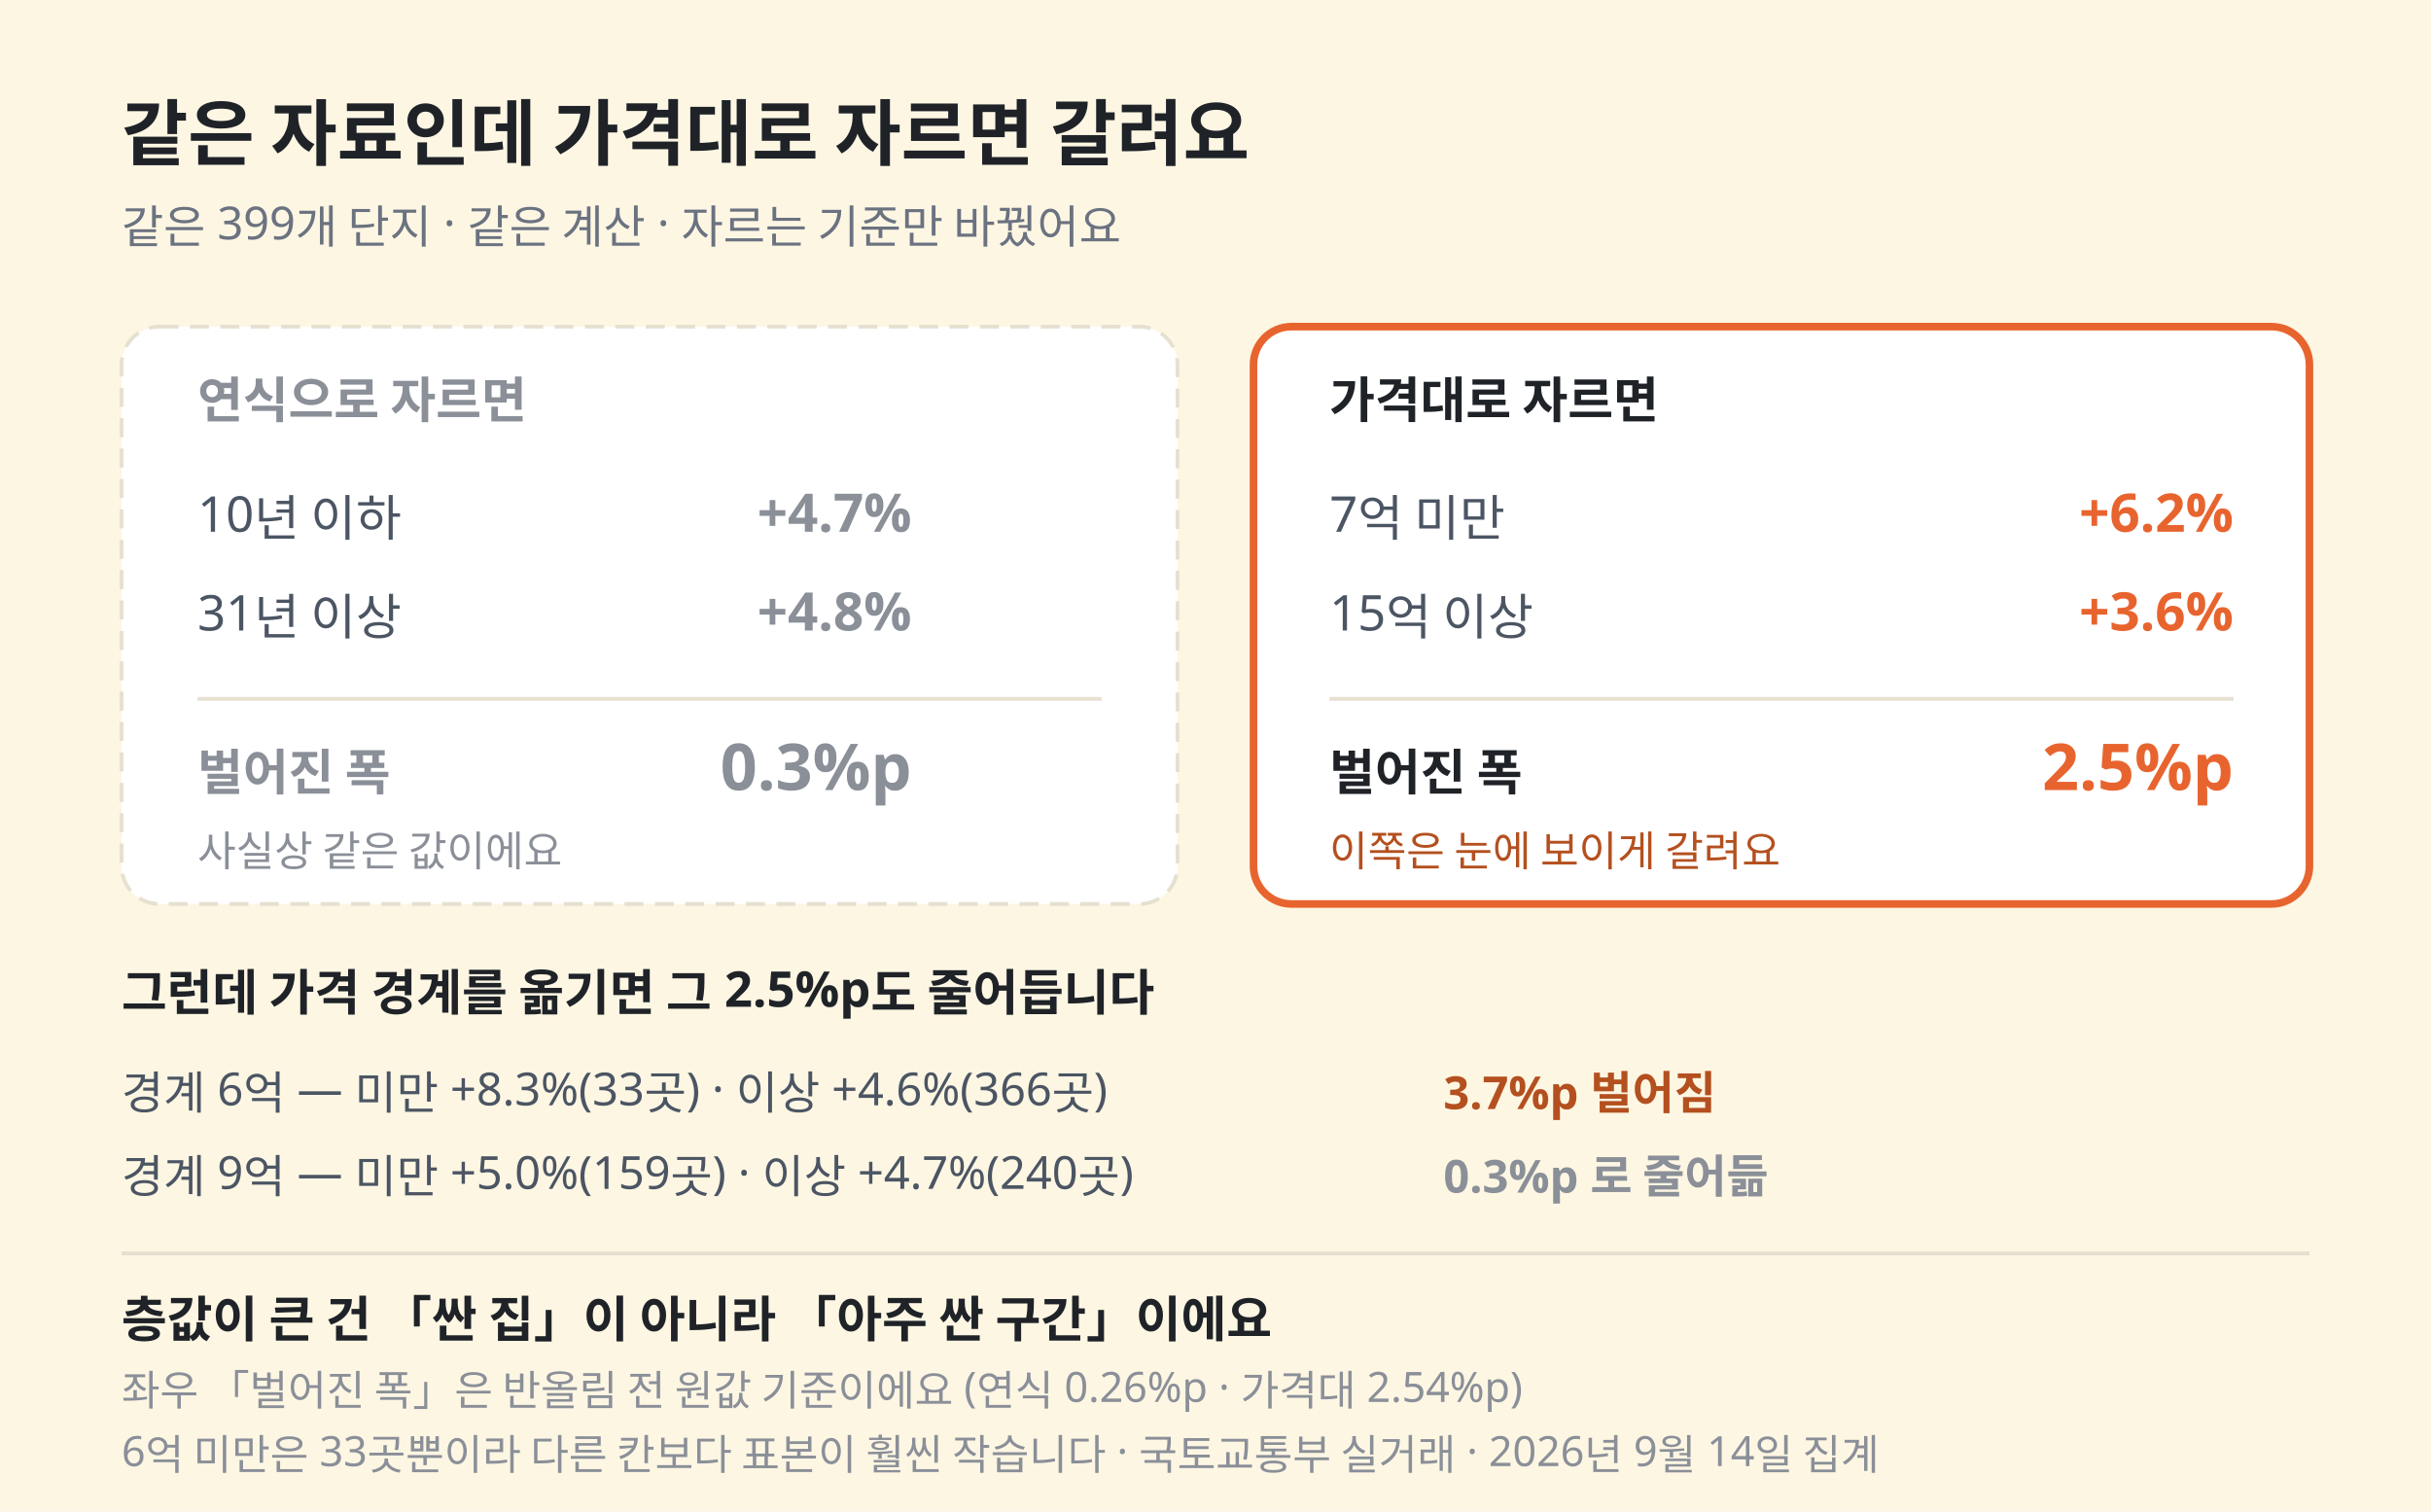
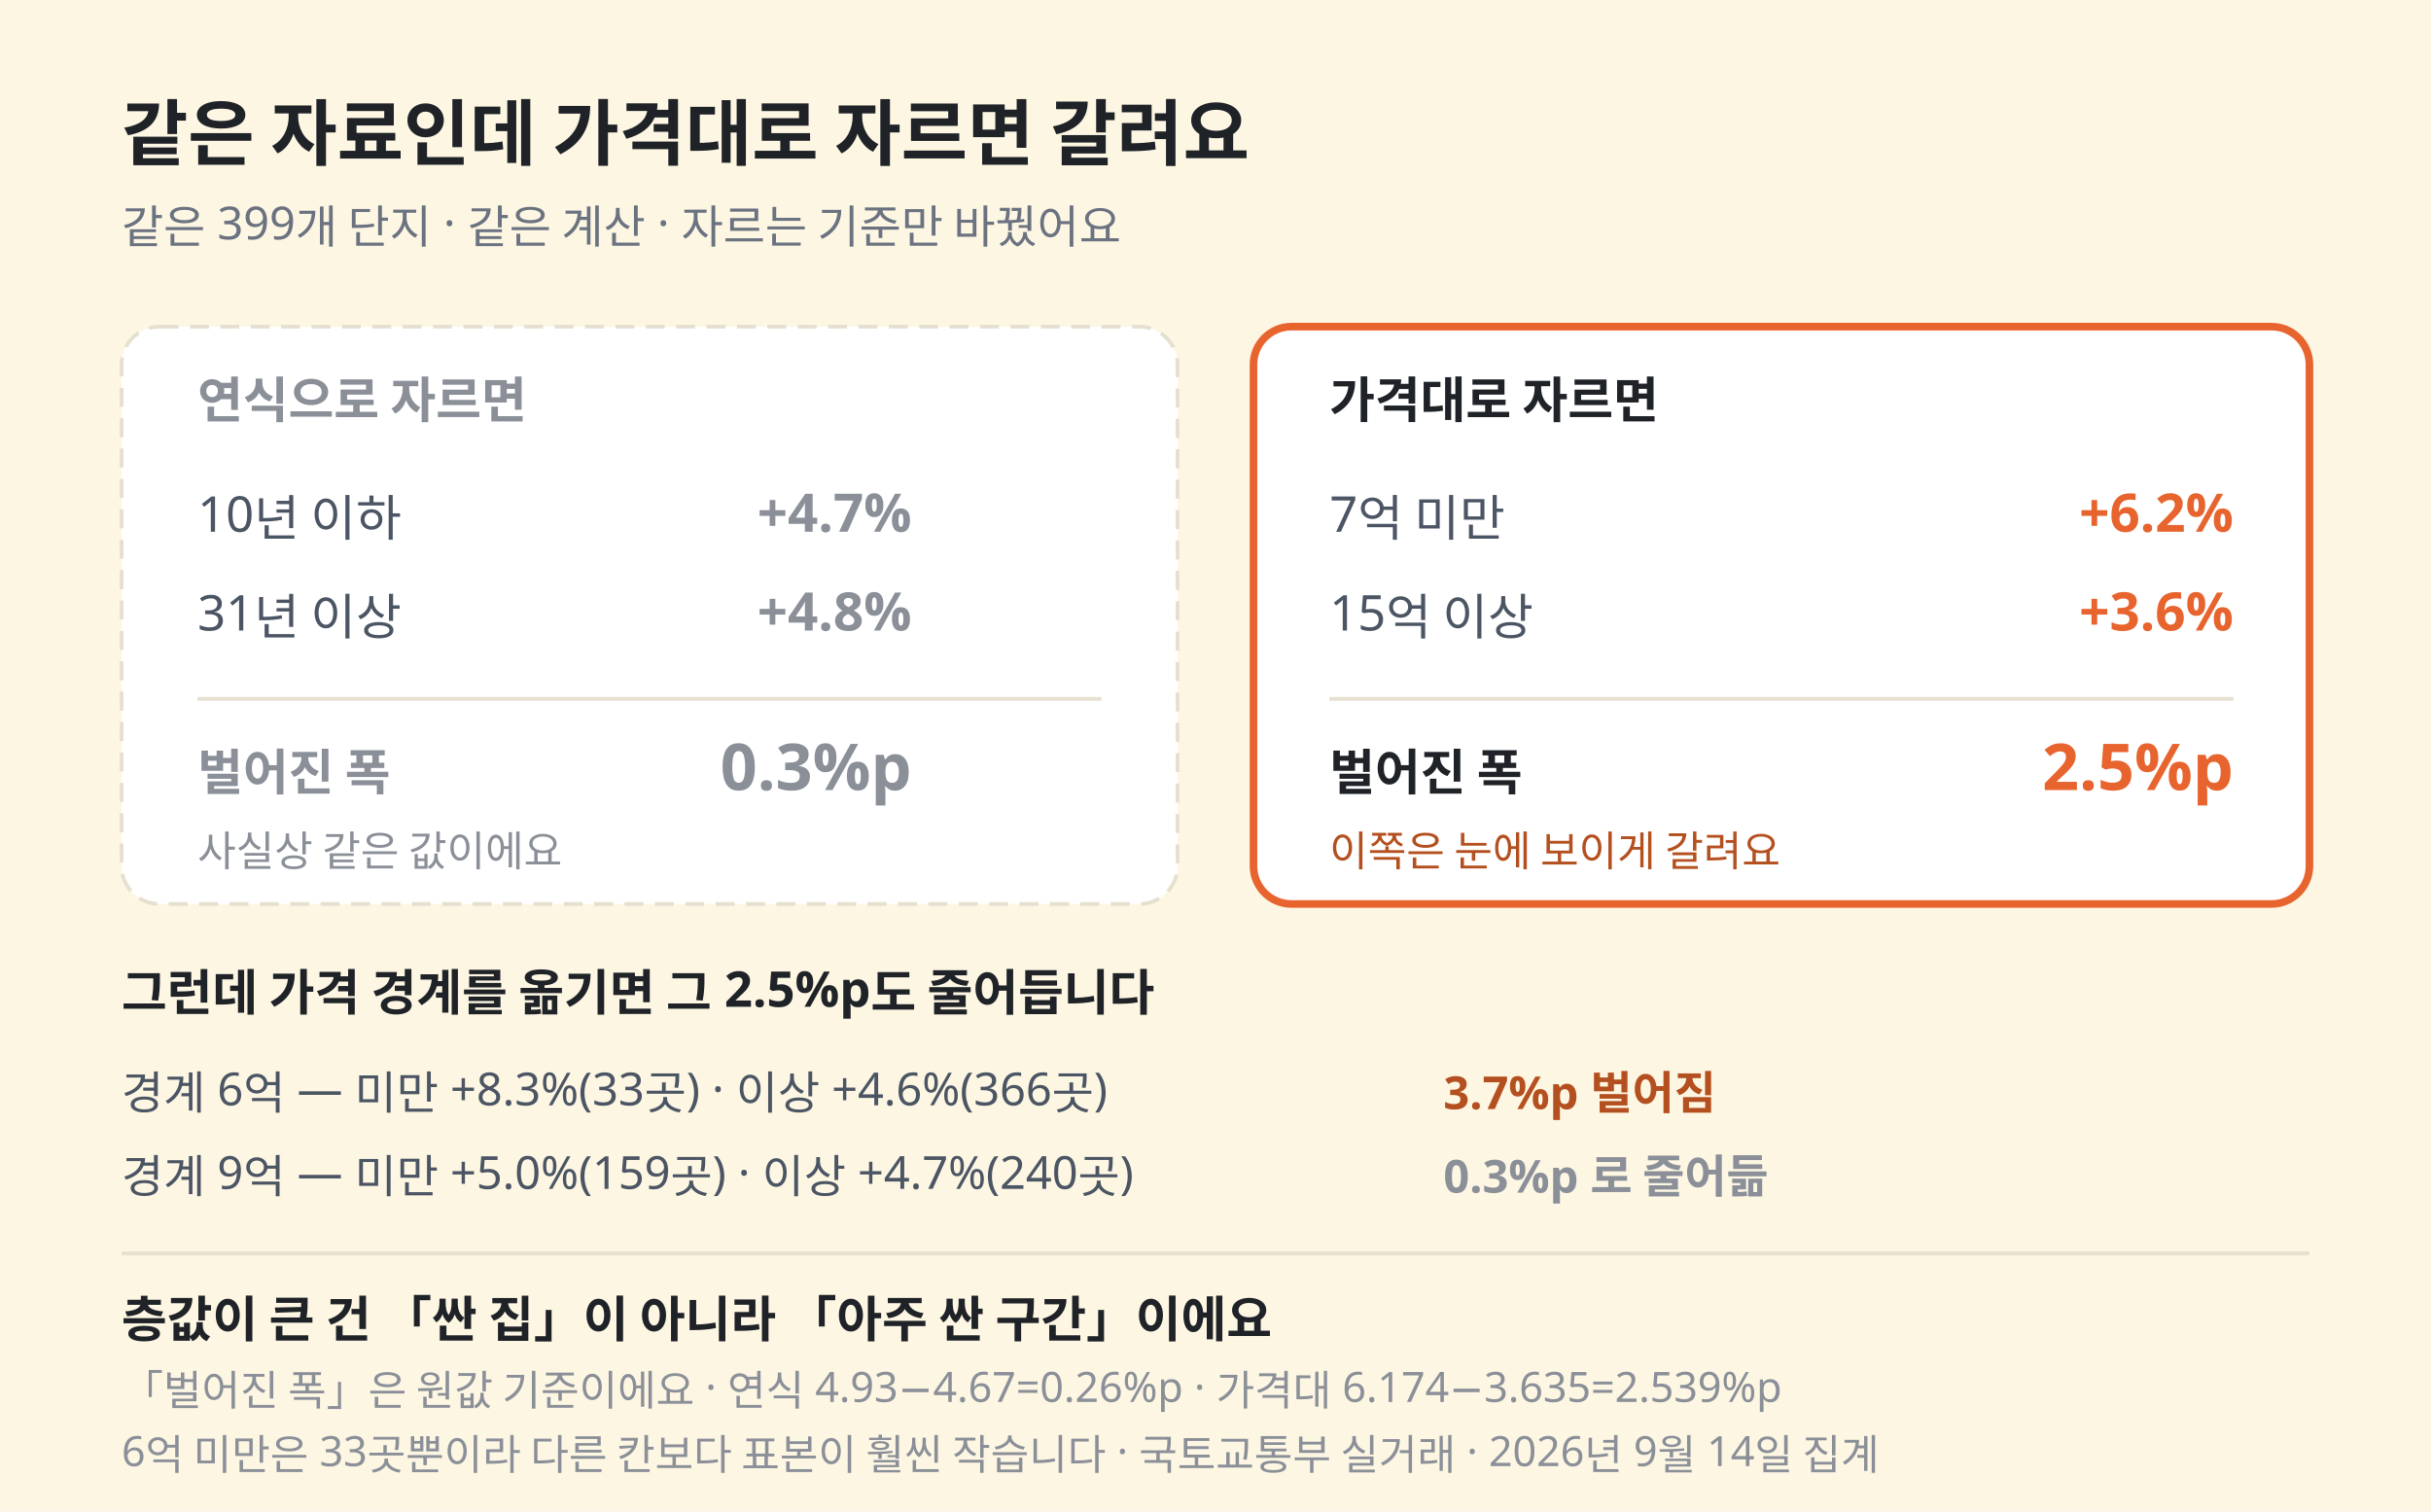
<svg xmlns="http://www.w3.org/2000/svg" viewBox="0 0 640 398" role="img">
  <rect width="640" height="398" fill="#FDF6E3" />
  <text x="32" y="42" font-family="system-ui, -apple-system, sans-serif" font-size="19" font-weight="700" fill="#1F2328">같은 자료인데 가격대로 자르면 갈려요</text>
  <text x="32" y="64" font-family="system-ui, sans-serif" font-size="12" fill="#6B7280">같은 399개 단지 · 같은 계산 · 자르는 기준만 바꿨어요</text>
  <rect x="32" y="86" width="278" height="152" rx="10" fill="#FFFFFF" stroke="#E5E0D0" stroke-dasharray="5 3" />
  <text x="52" y="110" font-family="system-ui, sans-serif" font-size="13" font-weight="700" fill="#8A8F98">연식으로 자르면</text>
  <text x="52" y="140" font-family="system-ui, sans-serif" font-size="13" fill="#4B5563">10년 이하</text>
  <text x="240" y="140" text-anchor="end" font-family="system-ui, sans-serif" font-size="14" font-weight="700" fill="#8A8F98">+4.7%</text>
  <text x="52" y="166" font-family="system-ui, sans-serif" font-size="13" fill="#4B5563">31년 이상</text>
  <text x="240" y="166" text-anchor="end" font-family="system-ui, sans-serif" font-size="14" font-weight="700" fill="#8A8F98">+4.8%</text>
  <line x1="52" y1="184" x2="290" y2="184" stroke="#E5E0D0" />
  <text x="52" y="208" font-family="system-ui, sans-serif" font-size="13" font-weight="700" fill="#8A8F98">벌어진 폭</text>
  <text x="240" y="208" text-anchor="end" font-family="system-ui, sans-serif" font-size="17" font-weight="700" fill="#8A8F98">0.3%p</text>
  <text x="52" y="228" font-family="system-ui, sans-serif" font-size="11" fill="#8A8F98">사실상 같은 값이에요</text>
  <rect x="330" y="86" width="278" height="152" rx="10" fill="#FFFFFF" stroke="#E8642F" stroke-width="2" />
  <text x="350" y="110" font-family="system-ui, sans-serif" font-size="13" font-weight="700" fill="#1F2328">가격대로 자르면</text>
  <text x="350" y="140" font-family="system-ui, sans-serif" font-size="13" fill="#4B5563">7억 미만</text>
  <text x="588" y="140" text-anchor="end" font-family="system-ui, sans-serif" font-size="14" font-weight="700" fill="#E8642F">+6.2%</text>
  <text x="350" y="166" font-family="system-ui, sans-serif" font-size="13" fill="#4B5563">15억 이상</text>
  <text x="588" y="166" text-anchor="end" font-family="system-ui, sans-serif" font-size="14" font-weight="700" fill="#E8642F">+3.6%</text>
  <line x1="350" y1="184" x2="588" y2="184" stroke="#E5E0D0" />
  <text x="350" y="208" font-family="system-ui, sans-serif" font-size="13" font-weight="700" fill="#1F2328">벌어진 폭</text>
  <text x="588" y="208" text-anchor="end" font-family="system-ui, sans-serif" font-size="17" font-weight="700" fill="#E8642F">2.5%p</text>
  <text x="350" y="228" font-family="system-ui, sans-serif" font-size="11" fill="#B4501F">이쪽은 눈에 보이게 갈려요</text>
  <text x="32" y="266" font-family="system-ui, sans-serif" font-size="13" font-weight="700" fill="#1F2328">그런데 가격 경계를 옮기면 그 2.5%p도 줄어듭니다</text>
  <text x="32" y="292" font-family="system-ui, sans-serif" font-size="12" fill="#4B5563">경계 6억 — 미만 +8.3%(33곳) · 이상 +4.6%(366곳)</text>
  <text x="380" y="292" font-family="system-ui, sans-serif" font-size="12" font-weight="700" fill="#B4501F">3.7%p 벌어짐</text>
  <text x="32" y="314" font-family="system-ui, sans-serif" font-size="12" fill="#4B5563">경계 9억 — 미만 +5.0%(159곳) · 이상 +4.7%(240곳)</text>
  <text x="380" y="314" font-family="system-ui, sans-serif" font-size="12" font-weight="700" fill="#8A8F98">0.3%p 로 줄어듦</text>
  <line x1="32" y1="330" x2="608" y2="330" stroke="#E5E0D0" />
  <text x="32" y="352" font-family="system-ui, sans-serif" font-size="13" font-weight="700" fill="#1F2328">층값이 큰 건 「싼 집」이 아니라 「아주 싼 구간」이에요</text>
-   <text x="32" y="370" font-family="system-ui, sans-serif" font-size="11" fill="#8A8F98">좌우 「벌어진 폭」은 반올림 전 원값 기준이에요 (연식 0.26%p · 가격대 2.54%p)</text>
+   <text x="32" y="370" font-family="system-ui, sans-serif" font-size="11" fill="#8A8F98">「벌어진 폭」은 원값 기준이에요 · 연식 4.93−4.67=0.26%p · 가격대 6.174−3.635=2.539%p</text>
  <text x="32" y="386" font-family="system-ui, sans-serif" font-size="11" fill="#8A8F98">6억 미만은 33곳뿐이라 다른 칸보다 표본이 훨씬 작습니다 · 국토교통부 실거래 · 2026년 9월 14일 집계</text>
</svg>
